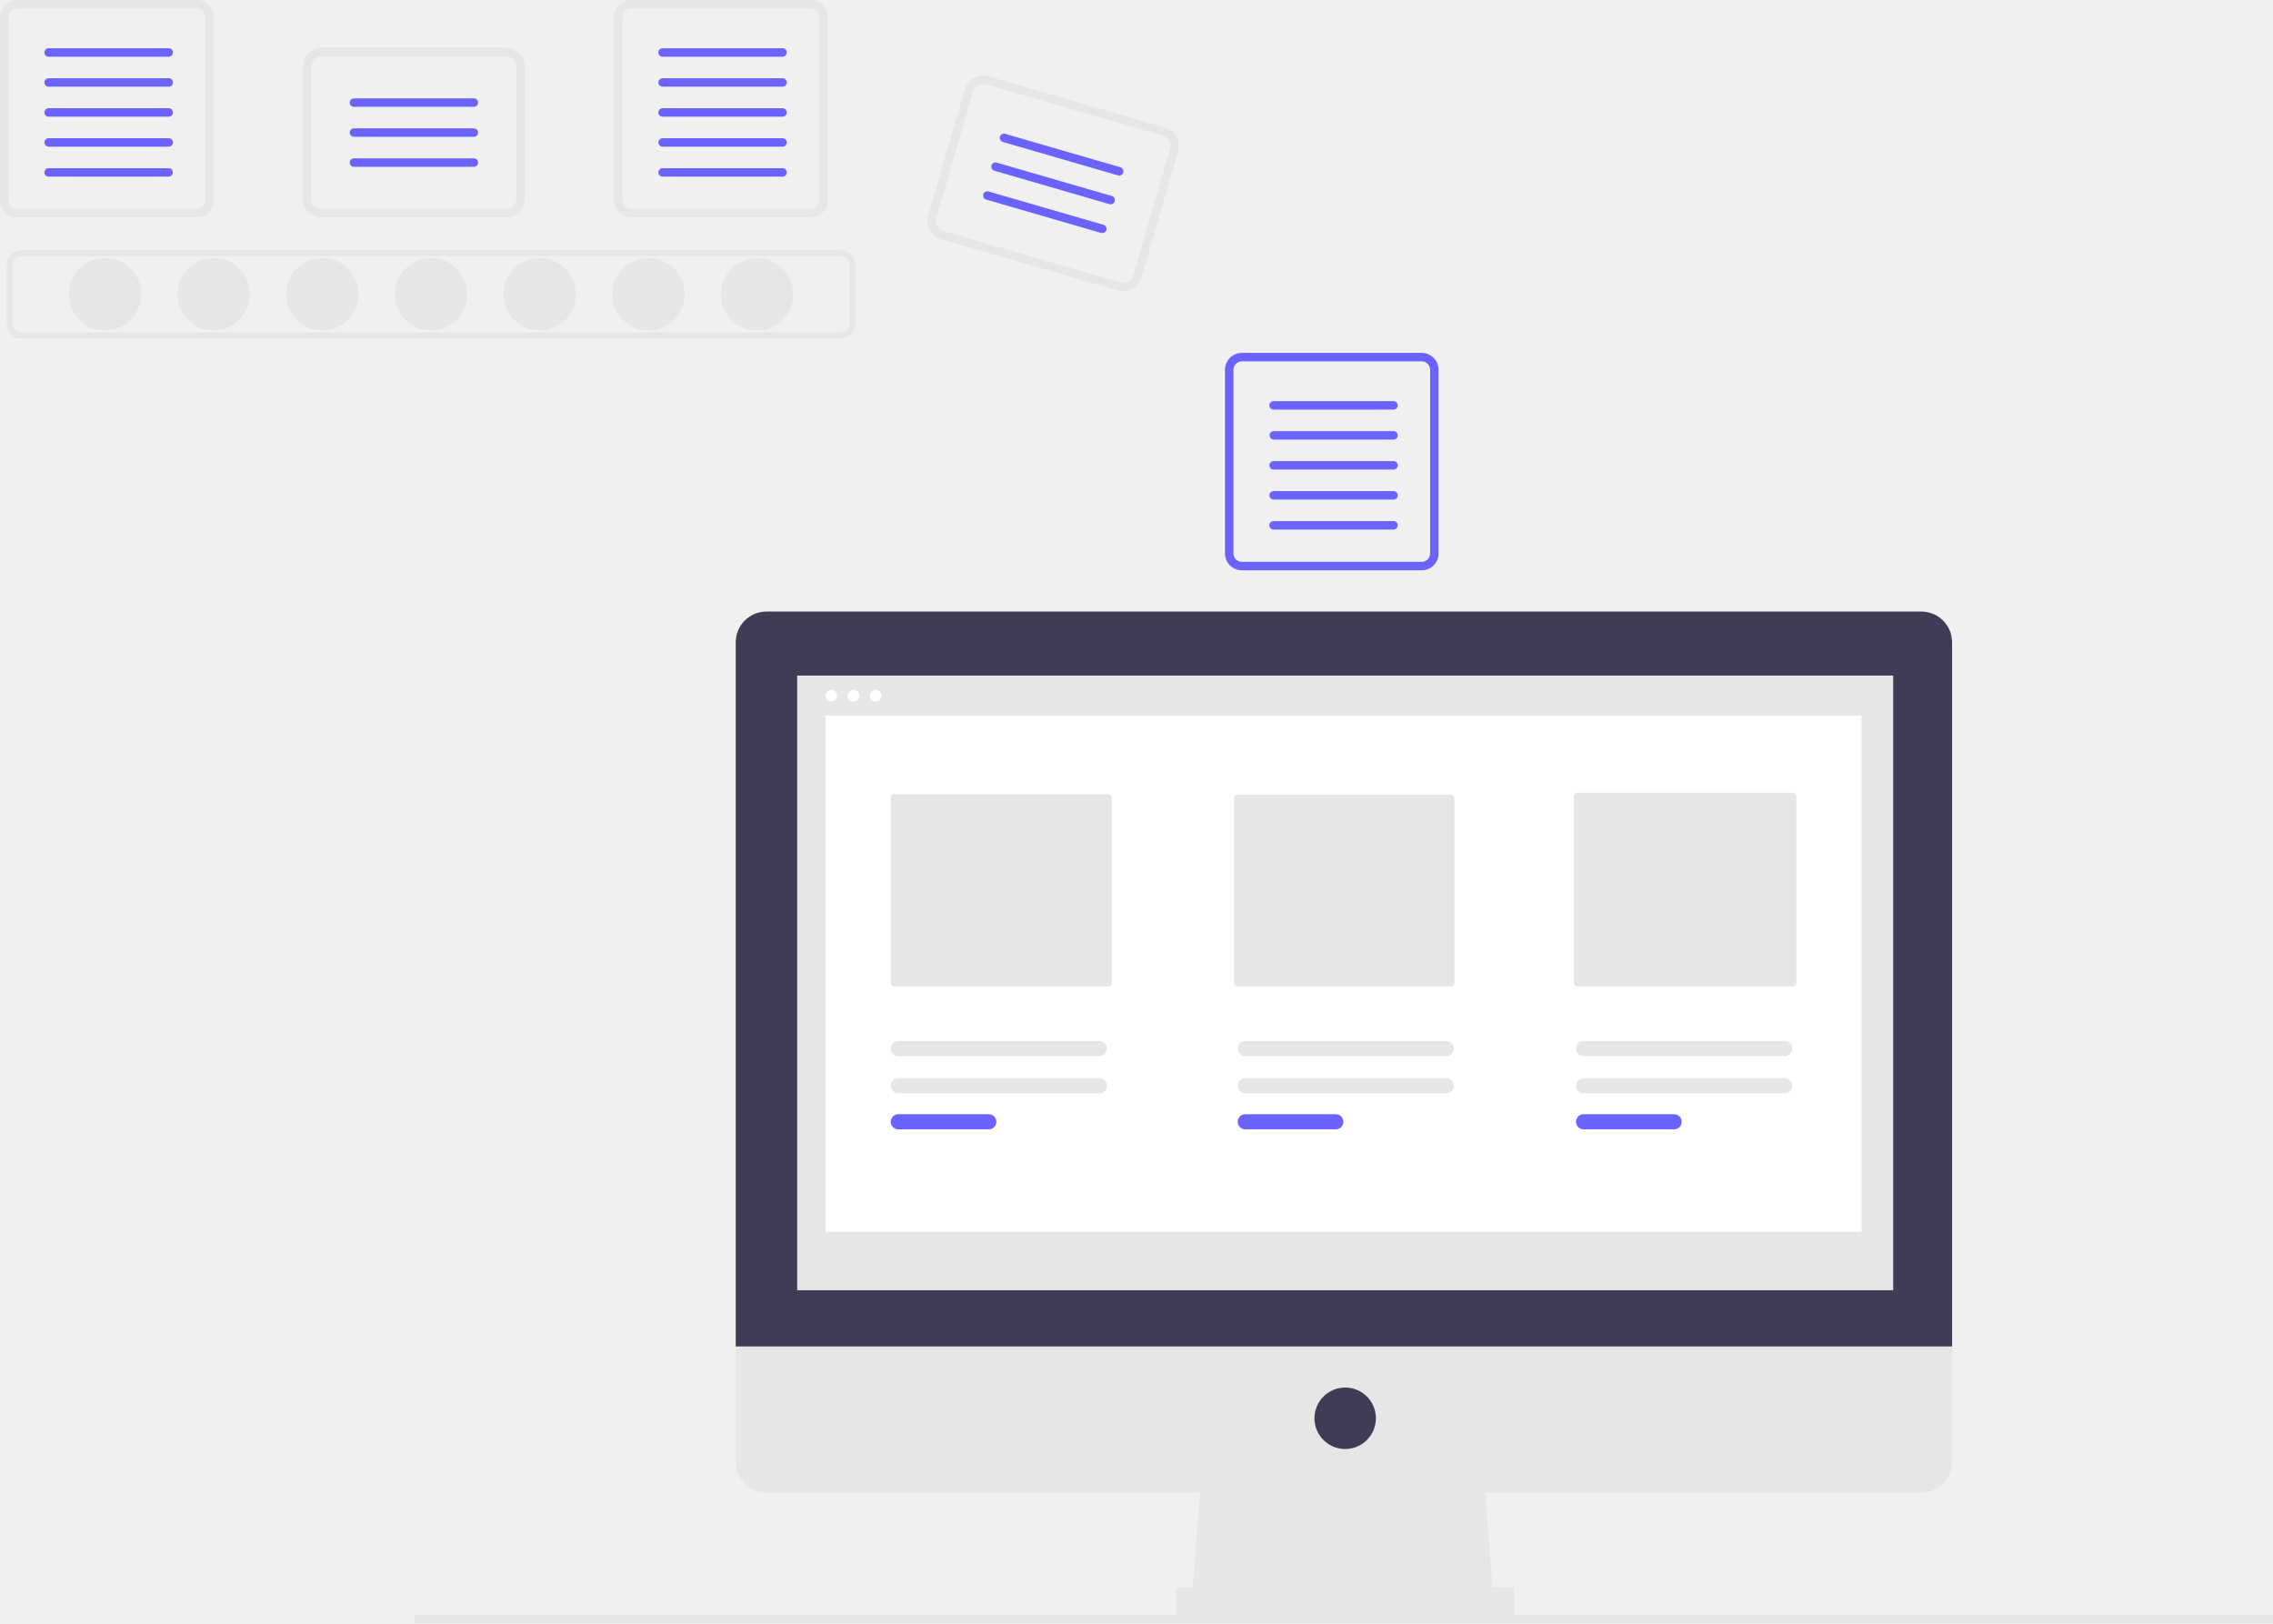
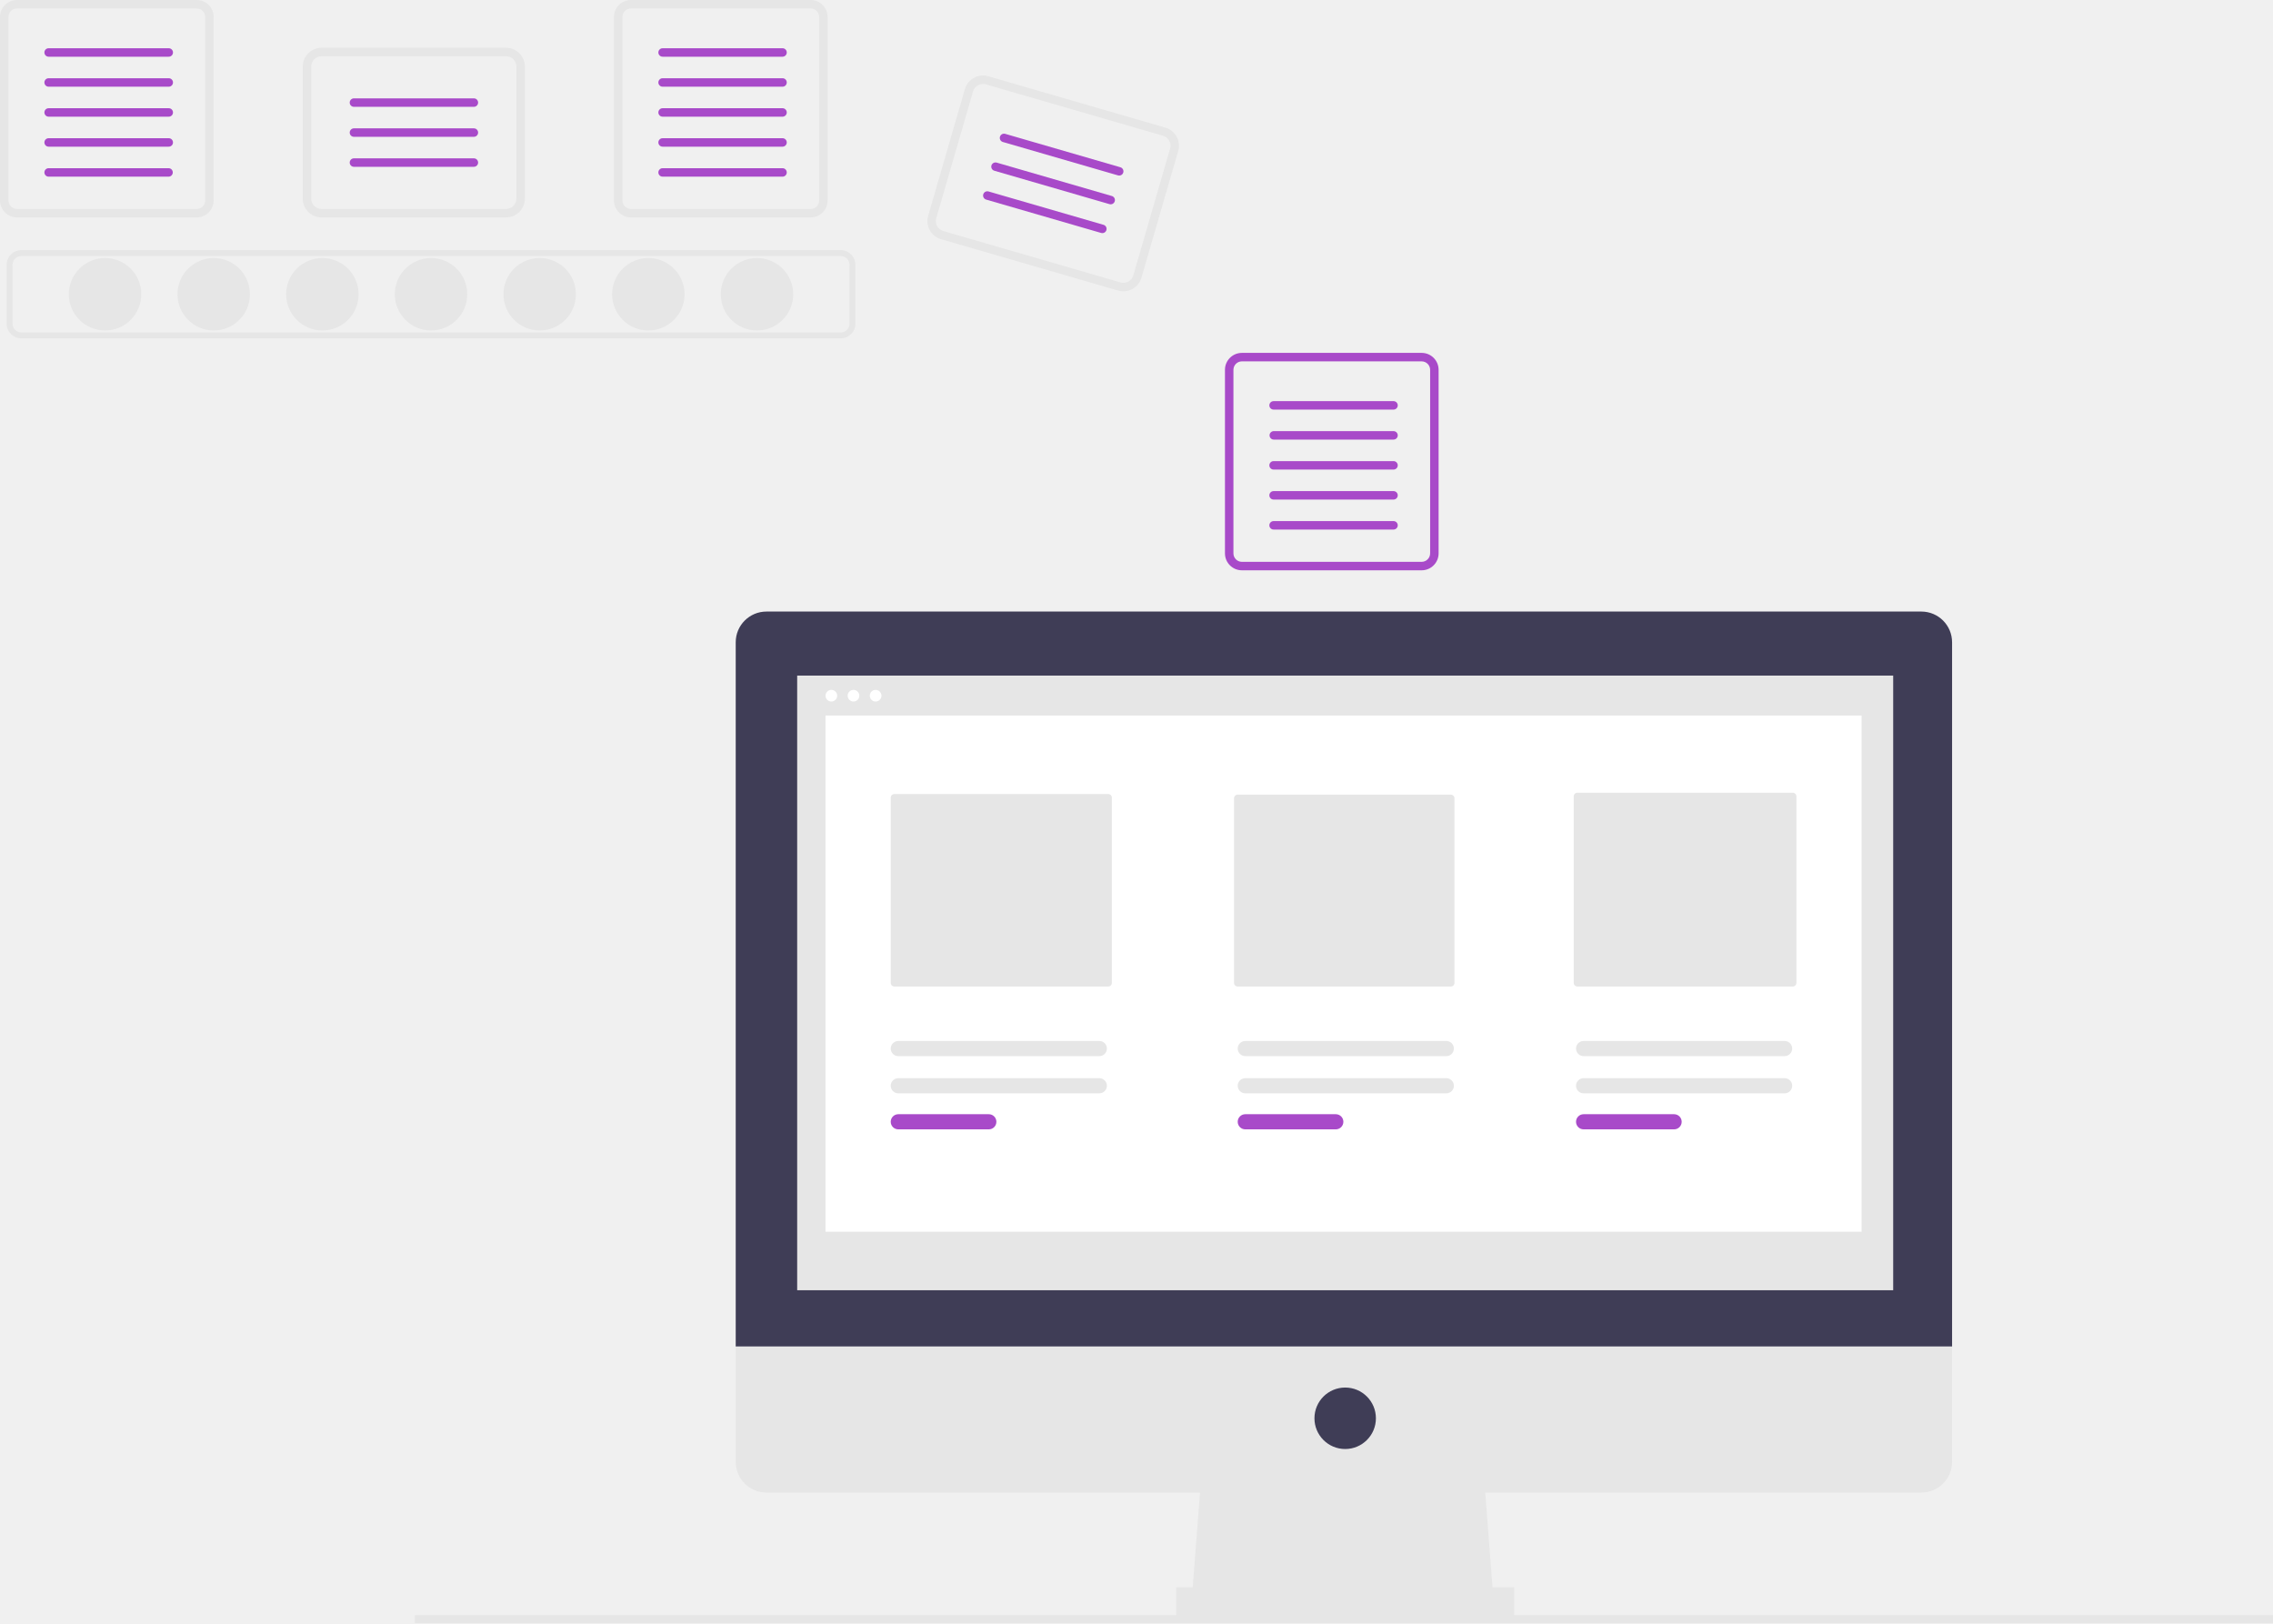
<svg xmlns="http://www.w3.org/2000/svg" data-name="Layer 1" width="855.418" height="610.775" viewBox="0 0 855.418 610.775">
  <circle cx="39.536" cy="110.727" r="13.631" fill="#e6e6e6" />
  <circle cx="80.428" cy="110.727" r="13.631" fill="#e6e6e6" />
  <circle cx="121.319" cy="110.727" r="13.631" fill="#e6e6e6" />
  <circle cx="162.211" cy="110.727" r="13.631" fill="#e6e6e6" />
  <circle cx="203.103" cy="110.727" r="13.631" fill="#e6e6e6" />
  <circle cx="243.994" cy="110.727" r="13.631" fill="#e6e6e6" />
  <circle cx="284.886" cy="110.727" r="13.631" fill="#e6e6e6" />
  <path d="M488.674,271.938H180.329a5.553,5.553,0,0,1-5.547-5.547V244.287a5.553,5.553,0,0,1,5.547-5.547H488.674a5.553,5.553,0,0,1,5.547,5.547V266.391A5.553,5.553,0,0,1,488.674,271.938ZM180.329,240.959a3.332,3.332,0,0,0-3.328,3.328V266.391a3.332,3.332,0,0,0,3.328,3.328H488.674a3.332,3.332,0,0,0,3.328-3.328V244.287a3.332,3.332,0,0,0-3.328-3.328Z" transform="translate(-172.2908 -144.6123)" fill="#e6e6e6" />
  <path d="M246.317,147.799a3.191,3.191,0,0,1,3.187,3.187V220.049a3.191,3.191,0,0,1-3.187,3.187h-67.652a3.191,3.191,0,0,1-3.187-3.187V150.986a3.191,3.191,0,0,1,3.187-3.187h67.652m0-3.187h-67.652a6.374,6.374,0,0,0-6.374,6.374V220.049a6.374,6.374,0,0,0,6.374,6.374h67.652a6.374,6.374,0,0,0,6.374-6.374V150.986a6.374,6.374,0,0,0-6.374-6.374Z" transform="translate(-172.2908 -144.6123)" fill="#e6e6e6" />
-   <path d="M235.765,165.953H190.628a1.594,1.594,0,1,1,0-3.187h45.137a1.594,1.594,0,1,1,0,3.187Z" transform="translate(-172.2908 -144.6123)" fill="#6c63ff" />
-   <path d="M235.765,177.238H190.628a1.594,1.594,0,1,1,0-3.187h45.137a1.594,1.594,0,1,1,0,3.187Z" transform="translate(-172.2908 -144.6123)" fill="#6c63ff" />
-   <path d="M235.765,188.521H190.628a1.594,1.594,0,1,1,0-3.187h45.137a1.594,1.594,0,1,1,0,3.187Z" transform="translate(-172.2908 -144.6123)" fill="#6c63ff" />
-   <path d="M235.765,199.806H190.628a1.594,1.594,0,1,1,0-3.187h45.137a1.594,1.594,0,1,1,0,3.187Z" transform="translate(-172.2908 -144.6123)" fill="#6c63ff" />
-   <path d="M235.765,211.091H190.628a1.594,1.594,0,1,1,0-3.187h45.137a1.594,1.594,0,0,1,0,3.187Z" transform="translate(-172.2908 -144.6123)" fill="#6c63ff" />
+   <path d="M235.765,165.953H190.628a1.594,1.594,0,1,1,0-3.187h45.137a1.594,1.594,0,1,1,0,3.187Z" transform="translate(-172.2908 -144.6123)" fill="#a84ac9" />
+   <path d="M235.765,177.238H190.628a1.594,1.594,0,1,1,0-3.187h45.137a1.594,1.594,0,1,1,0,3.187Z" transform="translate(-172.2908 -144.6123)" fill="#a84ac9" />
+   <path d="M235.765,188.521H190.628a1.594,1.594,0,1,1,0-3.187h45.137a1.594,1.594,0,1,1,0,3.187Z" transform="translate(-172.2908 -144.6123)" fill="#a84ac9" />
+   <path d="M235.765,199.806H190.628a1.594,1.594,0,1,1,0-3.187h45.137a1.594,1.594,0,1,1,0,3.187Z" transform="translate(-172.2908 -144.6123)" fill="#a84ac9" />
+   <path d="M235.765,211.091H190.628a1.594,1.594,0,1,1,0-3.187h45.137a1.594,1.594,0,0,1,0,3.187Z" transform="translate(-172.2908 -144.6123)" fill="#a84ac9" />
  <path d="M477.378,147.799a3.191,3.191,0,0,1,3.187,3.187V220.049a3.191,3.191,0,0,1-3.187,3.187h-67.652a3.191,3.191,0,0,1-3.187-3.187V150.986a3.191,3.191,0,0,1,3.187-3.187h67.652m0-3.187h-67.652a6.374,6.374,0,0,0-6.374,6.374V220.049a6.374,6.374,0,0,0,6.374,6.374h67.652a6.374,6.374,0,0,0,6.374-6.374V150.986a6.374,6.374,0,0,0-6.374-6.374Z" transform="translate(-172.2908 -144.6123)" fill="#e6e6e6" />
-   <path d="M466.826,165.953H421.689a1.594,1.594,0,1,1,0-3.187h45.137a1.594,1.594,0,0,1,0,3.187Z" transform="translate(-172.2908 -144.6123)" fill="#6c63ff" />
-   <path d="M466.826,177.238H421.689a1.594,1.594,0,1,1,0-3.187h45.137a1.594,1.594,0,0,1,0,3.187Z" transform="translate(-172.2908 -144.6123)" fill="#6c63ff" />
-   <path d="M466.826,188.521H421.689a1.594,1.594,0,1,1,0-3.187h45.137a1.594,1.594,0,0,1,0,3.187Z" transform="translate(-172.2908 -144.6123)" fill="#6c63ff" />
-   <path d="M466.826,199.806H421.689a1.594,1.594,0,1,1,0-3.187h45.137a1.594,1.594,0,0,1,0,3.187Z" transform="translate(-172.2908 -144.6123)" fill="#6c63ff" />
-   <path d="M466.826,211.091H421.689a1.594,1.594,0,1,1,0-3.187h45.137a1.594,1.594,0,0,1,0,3.187Z" transform="translate(-172.2908 -144.6123)" fill="#6c63ff" />
-   <path d="M707.317,280.591a3.191,3.191,0,0,1,3.187,3.187v69.063a3.191,3.191,0,0,1-3.187,3.187H639.665a3.191,3.191,0,0,1-3.187-3.187V283.778a3.191,3.191,0,0,1,3.187-3.187h67.652m0-3.187H639.665a6.374,6.374,0,0,0-6.374,6.374v69.063a6.374,6.374,0,0,0,6.374,6.374h67.652a6.374,6.374,0,0,0,6.374-6.374V283.778a6.374,6.374,0,0,0-6.374-6.374Z" transform="translate(-172.2908 -144.6123)" fill="#6c63ff" />
-   <path d="M696.765,298.744H651.628a1.594,1.594,0,1,1,0-3.187h45.137a1.594,1.594,0,0,1,0,3.187Z" transform="translate(-172.2908 -144.6123)" fill="#6c63ff" />
-   <path d="M696.765,310.029H651.628a1.594,1.594,0,0,1,0-3.187h45.137a1.594,1.594,0,0,1,0,3.187Z" transform="translate(-172.2908 -144.6123)" fill="#6c63ff" />
-   <path d="M696.765,321.313H651.628a1.594,1.594,0,1,1,0-3.187h45.137a1.594,1.594,0,0,1,0,3.187Z" transform="translate(-172.2908 -144.6123)" fill="#6c63ff" />
-   <path d="M696.765,332.597H651.628a1.594,1.594,0,1,1,0-3.187h45.137a1.594,1.594,0,0,1,0,3.187Z" transform="translate(-172.2908 -144.6123)" fill="#6c63ff" />
-   <path d="M696.765,343.882H651.628a1.594,1.594,0,1,1,0-3.187h45.137a1.594,1.594,0,0,1,0,3.187Z" transform="translate(-172.2908 -144.6123)" fill="#6c63ff" />
+   <path d="M466.826,165.953H421.689a1.594,1.594,0,1,1,0-3.187h45.137a1.594,1.594,0,0,1,0,3.187Z" transform="translate(-172.2908 -144.6123)" fill="#a84ac9" />
+   <path d="M466.826,177.238H421.689a1.594,1.594,0,1,1,0-3.187h45.137a1.594,1.594,0,0,1,0,3.187Z" transform="translate(-172.2908 -144.6123)" fill="#a84ac9" />
+   <path d="M466.826,188.521H421.689a1.594,1.594,0,1,1,0-3.187h45.137a1.594,1.594,0,0,1,0,3.187Z" transform="translate(-172.2908 -144.6123)" fill="#a84ac9" />
+   <path d="M466.826,199.806H421.689a1.594,1.594,0,1,1,0-3.187h45.137a1.594,1.594,0,0,1,0,3.187Z" transform="translate(-172.2908 -144.6123)" fill="#a84ac9" />
+   <path d="M466.826,211.091H421.689a1.594,1.594,0,1,1,0-3.187h45.137a1.594,1.594,0,0,1,0,3.187Z" transform="translate(-172.2908 -144.6123)" fill="#a84ac9" />
+   <path d="M707.317,280.591a3.191,3.191,0,0,1,3.187,3.187v69.063a3.191,3.191,0,0,1-3.187,3.187H639.665a3.191,3.191,0,0,1-3.187-3.187V283.778a3.191,3.191,0,0,1,3.187-3.187h67.652m0-3.187H639.665a6.374,6.374,0,0,0-6.374,6.374v69.063a6.374,6.374,0,0,0,6.374,6.374h67.652a6.374,6.374,0,0,0,6.374-6.374V283.778a6.374,6.374,0,0,0-6.374-6.374Z" transform="translate(-172.2908 -144.6123)" fill="#a84ac9" />
+   <path d="M696.765,298.744H651.628a1.594,1.594,0,1,1,0-3.187h45.137a1.594,1.594,0,0,1,0,3.187Z" transform="translate(-172.2908 -144.6123)" fill="#a84ac9" />
+   <path d="M696.765,310.029H651.628a1.594,1.594,0,0,1,0-3.187h45.137a1.594,1.594,0,0,1,0,3.187Z" transform="translate(-172.2908 -144.6123)" fill="#a84ac9" />
+   <path d="M696.765,321.313H651.628a1.594,1.594,0,1,1,0-3.187h45.137a1.594,1.594,0,0,1,0,3.187Z" transform="translate(-172.2908 -144.6123)" fill="#a84ac9" />
+   <path d="M696.765,332.597H651.628a1.594,1.594,0,1,1,0-3.187h45.137a1.594,1.594,0,0,1,0,3.187Z" transform="translate(-172.2908 -144.6123)" fill="#a84ac9" />
+   <path d="M696.765,343.882H651.628a1.594,1.594,0,1,1,0-3.187h45.137a1.594,1.594,0,0,1,0,3.187Z" transform="translate(-172.2908 -144.6123)" fill="#a84ac9" />
  <path d="M362.733,226.423H293.309a7.09,7.09,0,0,1-7.081-7.081V169.665a7.09,7.09,0,0,1,7.081-7.082h69.423a7.09,7.09,0,0,1,7.082,7.082V219.342A7.09,7.09,0,0,1,362.733,226.423ZM293.309,165.77a3.899,3.899,0,0,0-3.894,3.895V219.342a3.899,3.899,0,0,0,3.894,3.894h69.423a3.899,3.899,0,0,0,3.895-3.894V169.665a3.9,3.9,0,0,0-3.895-3.895Z" transform="translate(-172.2908 -144.6123)" fill="#e6e6e6" />
-   <path d="M350.59,184.812H305.453a1.594,1.594,0,0,1,0-3.187H350.59a1.594,1.594,0,1,1,0,3.187Z" transform="translate(-172.2908 -144.6123)" fill="#6c63ff" />
-   <path d="M350.59,196.097H305.453a1.594,1.594,0,0,1,0-3.187H350.59a1.594,1.594,0,1,1,0,3.187Z" transform="translate(-172.2908 -144.6123)" fill="#6c63ff" />
-   <path d="M350.59,207.381H305.453a1.594,1.594,0,0,1,0-3.187H350.59a1.594,1.594,0,1,1,0,3.187Z" transform="translate(-172.2908 -144.6123)" fill="#6c63ff" />
+   <path d="M350.59,184.812H305.453a1.594,1.594,0,0,1,0-3.187H350.59a1.594,1.594,0,1,1,0,3.187Z" transform="translate(-172.2908 -144.6123)" fill="#a84ac9" />
+   <path d="M350.59,196.097H305.453a1.594,1.594,0,0,1,0-3.187H350.59a1.594,1.594,0,1,1,0,3.187Z" transform="translate(-172.2908 -144.6123)" fill="#a84ac9" />
+   <path d="M350.59,207.381H305.453a1.594,1.594,0,0,1,0-3.187H350.59a1.594,1.594,0,1,1,0,3.187Z" transform="translate(-172.2908 -144.6123)" fill="#a84ac9" />
  <path d="M593.091,253.95,526.415,234.614a7.09,7.09,0,0,1-4.829-8.774l13.836-47.711a7.09,7.09,0,0,1,8.774-4.83l66.676,19.336a7.09,7.09,0,0,1,4.829,8.774l-13.836,47.711A7.09,7.09,0,0,1,593.091,253.95Zm-49.783-77.589a3.899,3.899,0,0,0-4.825,2.656L524.647,226.728a3.899,3.899,0,0,0,2.656,4.825l66.676,19.336a3.899,3.899,0,0,0,4.826-2.655l13.836-47.711a3.9,3.9,0,0,0-2.656-4.826Z" transform="translate(-172.2908 -144.6123)" fill="#e6e6e6" />
-   <path d="M593.018,210.604l-43.351-12.572a1.594,1.594,0,0,1,.888-3.061L593.906,207.543a1.594,1.594,0,1,1-.888,3.061Z" transform="translate(-172.2908 -144.6123)" fill="#6c63ff" />
-   <path d="M589.875,221.442,546.524,208.87a1.594,1.594,0,1,1,.888-3.061L590.763,218.381a1.594,1.594,0,0,1-.888,3.061Z" transform="translate(-172.2908 -144.6123)" fill="#6c63ff" />
-   <path d="M586.732,232.28l-43.351-12.572a1.594,1.594,0,0,1,.888-3.061l43.351,12.572a1.594,1.594,0,0,1-.888,3.061Z" transform="translate(-172.2908 -144.6123)" fill="#6c63ff" />
+   <path d="M593.018,210.604l-43.351-12.572a1.594,1.594,0,0,1,.888-3.061L593.906,207.543a1.594,1.594,0,1,1-.888,3.061Z" transform="translate(-172.2908 -144.6123)" fill="#a84ac9" />
+   <path d="M589.875,221.442,546.524,208.87a1.594,1.594,0,1,1,.888-3.061L590.763,218.381a1.594,1.594,0,0,1-.888,3.061Z" transform="translate(-172.2908 -144.6123)" fill="#a84ac9" />
+   <path d="M586.732,232.28l-43.351-12.572a1.594,1.594,0,0,1,.888-3.061l43.351,12.572a1.594,1.594,0,0,1-.888,3.061Z" transform="translate(-172.2908 -144.6123)" fill="#a84ac9" />
  <rect x="156.106" y="607.775" width="699.312" height="3" fill="#e6e6e6" />
  <polygon points="562.14 603.085 448.421 603.085 452.276 552.973 558.285 552.973 562.14 603.085" fill="#e6e6e6" />
  <rect x="442.639" y="597.303" width="127.21" height="11.565" fill="#e6e6e6" />
  <path d="M895.371,374.74H460.735a11.565,11.565,0,0,0-11.565,11.565h0V651.327H906.935V386.305a11.565,11.565,0,0,0-11.565-11.565Z" transform="translate(-172.2908 -144.6123)" fill="#3f3d56" />
  <path d="M449.171,651.327v43.367a11.565,11.565,0,0,0,11.565,11.565H895.371a11.565,11.565,0,0,0,11.565-11.565h0V651.327Z" transform="translate(-172.2908 -144.6123)" fill="#e6e6e6" />
  <rect x="300.009" y="254.221" width="412.47" height="231.292" fill="#e6e6e6" />
  <circle cx="506.244" cy="533.698" r="11.565" fill="#3f3d56" />
  <circle cx="312.87" cy="261.795" r="2.195" fill="#fff" />
  <circle cx="321.2" cy="261.795" r="2.195" fill="#fff" />
  <circle cx="329.531" cy="261.795" r="2.195" fill="#fff" />
  <rect x="310.675" y="269.253" width="389.916" height="194.247" fill="#fff" />
  <path d="M508.885,443.411a1.38,1.38,0,0,0-1.378,1.378v69.676a1.38,1.38,0,0,0,1.378,1.378H589.349a1.38,1.38,0,0,0,1.378-1.378V444.79a1.38,1.38,0,0,0-1.378-1.378Z" transform="translate(-172.2908 -144.6123)" fill="#e6e6e6" />
  <path d="M638.081,443.635a1.38,1.38,0,0,0-1.379,1.378v69.452a1.38,1.38,0,0,0,1.379,1.378h80.208a1.38,1.38,0,0,0,1.378-1.378V445.014a1.38,1.38,0,0,0-1.378-1.378Z" transform="translate(-172.2908 -144.6123)" fill="#e6e6e6" />
  <path d="M765.922,442.907a1.38,1.38,0,0,0-1.378,1.378v70.18a1.38,1.38,0,0,0,1.378,1.378h81.042a1.38,1.38,0,0,0,1.378-1.378V444.286a1.38,1.38,0,0,0-1.378-1.378Z" transform="translate(-172.2908 -144.6123)" fill="#e6e6e6" />
  <path d="M510.356,550.333a2.85,2.85,0,0,0,0,5.7h75.652a2.85,2.85,0,0,0,0-5.7Z" transform="translate(-172.2908 -144.6123)" fill="#e6e6e6" />
-   <path d="M510.356,563.889a2.85,2.85,0,0,0,0,5.7h34.062a2.85,2.85,0,0,0,0-5.7Z" transform="translate(-172.2908 -144.6123)" fill="#6c63ff" />
+   <path d="M510.356,563.889a2.85,2.85,0,0,0,0,5.7h34.062a2.85,2.85,0,0,0,0-5.7Z" transform="translate(-172.2908 -144.6123)" fill="#a84ac9" />
  <path d="M640.94,550.333a2.85,2.85,0,0,0,0,5.7h75.652a2.85,2.85,0,0,0,0-5.7Z" transform="translate(-172.2908 -144.6123)" fill="#e6e6e6" />
-   <path d="M640.94,563.889a2.85,2.85,0,0,0,0,5.7h34.062a2.85,2.85,0,0,0,0-5.7Z" transform="translate(-172.2908 -144.6123)" fill="#6c63ff" />
+   <path d="M640.94,563.889a2.85,2.85,0,0,0,0,5.7h34.062a2.85,2.85,0,0,0,0-5.7Z" transform="translate(-172.2908 -144.6123)" fill="#a84ac9" />
  <path d="M768.26,550.333a2.85,2.85,0,0,0,0,5.7h75.652a2.85,2.85,0,0,0,0-5.7Z" transform="translate(-172.2908 -144.6123)" fill="#e6e6e6" />
  <path d="M510.356,536.333a2.85,2.85,0,0,0,0,5.7h75.652a2.85,2.85,0,0,0,0-5.7Z" transform="translate(-172.2908 -144.6123)" fill="#e6e6e6" />
  <path d="M640.94,536.333a2.85,2.85,0,0,0,0,5.7h75.652a2.85,2.85,0,0,0,0-5.7Z" transform="translate(-172.2908 -144.6123)" fill="#e6e6e6" />
  <path d="M768.26,536.333a2.85,2.85,0,0,0,0,5.7h75.652a2.85,2.85,0,0,0,0-5.7Z" transform="translate(-172.2908 -144.6123)" fill="#e6e6e6" />
-   <path d="M768.26,563.889a2.85,2.85,0,0,0,0,5.7H802.322a2.85,2.85,0,0,0,0-5.7Z" transform="translate(-172.2908 -144.6123)" fill="#6c63ff" />
+   <path d="M768.26,563.889a2.85,2.85,0,0,0,0,5.7H802.322a2.85,2.85,0,0,0,0-5.7Z" transform="translate(-172.2908 -144.6123)" fill="#a84ac9" />
</svg>
